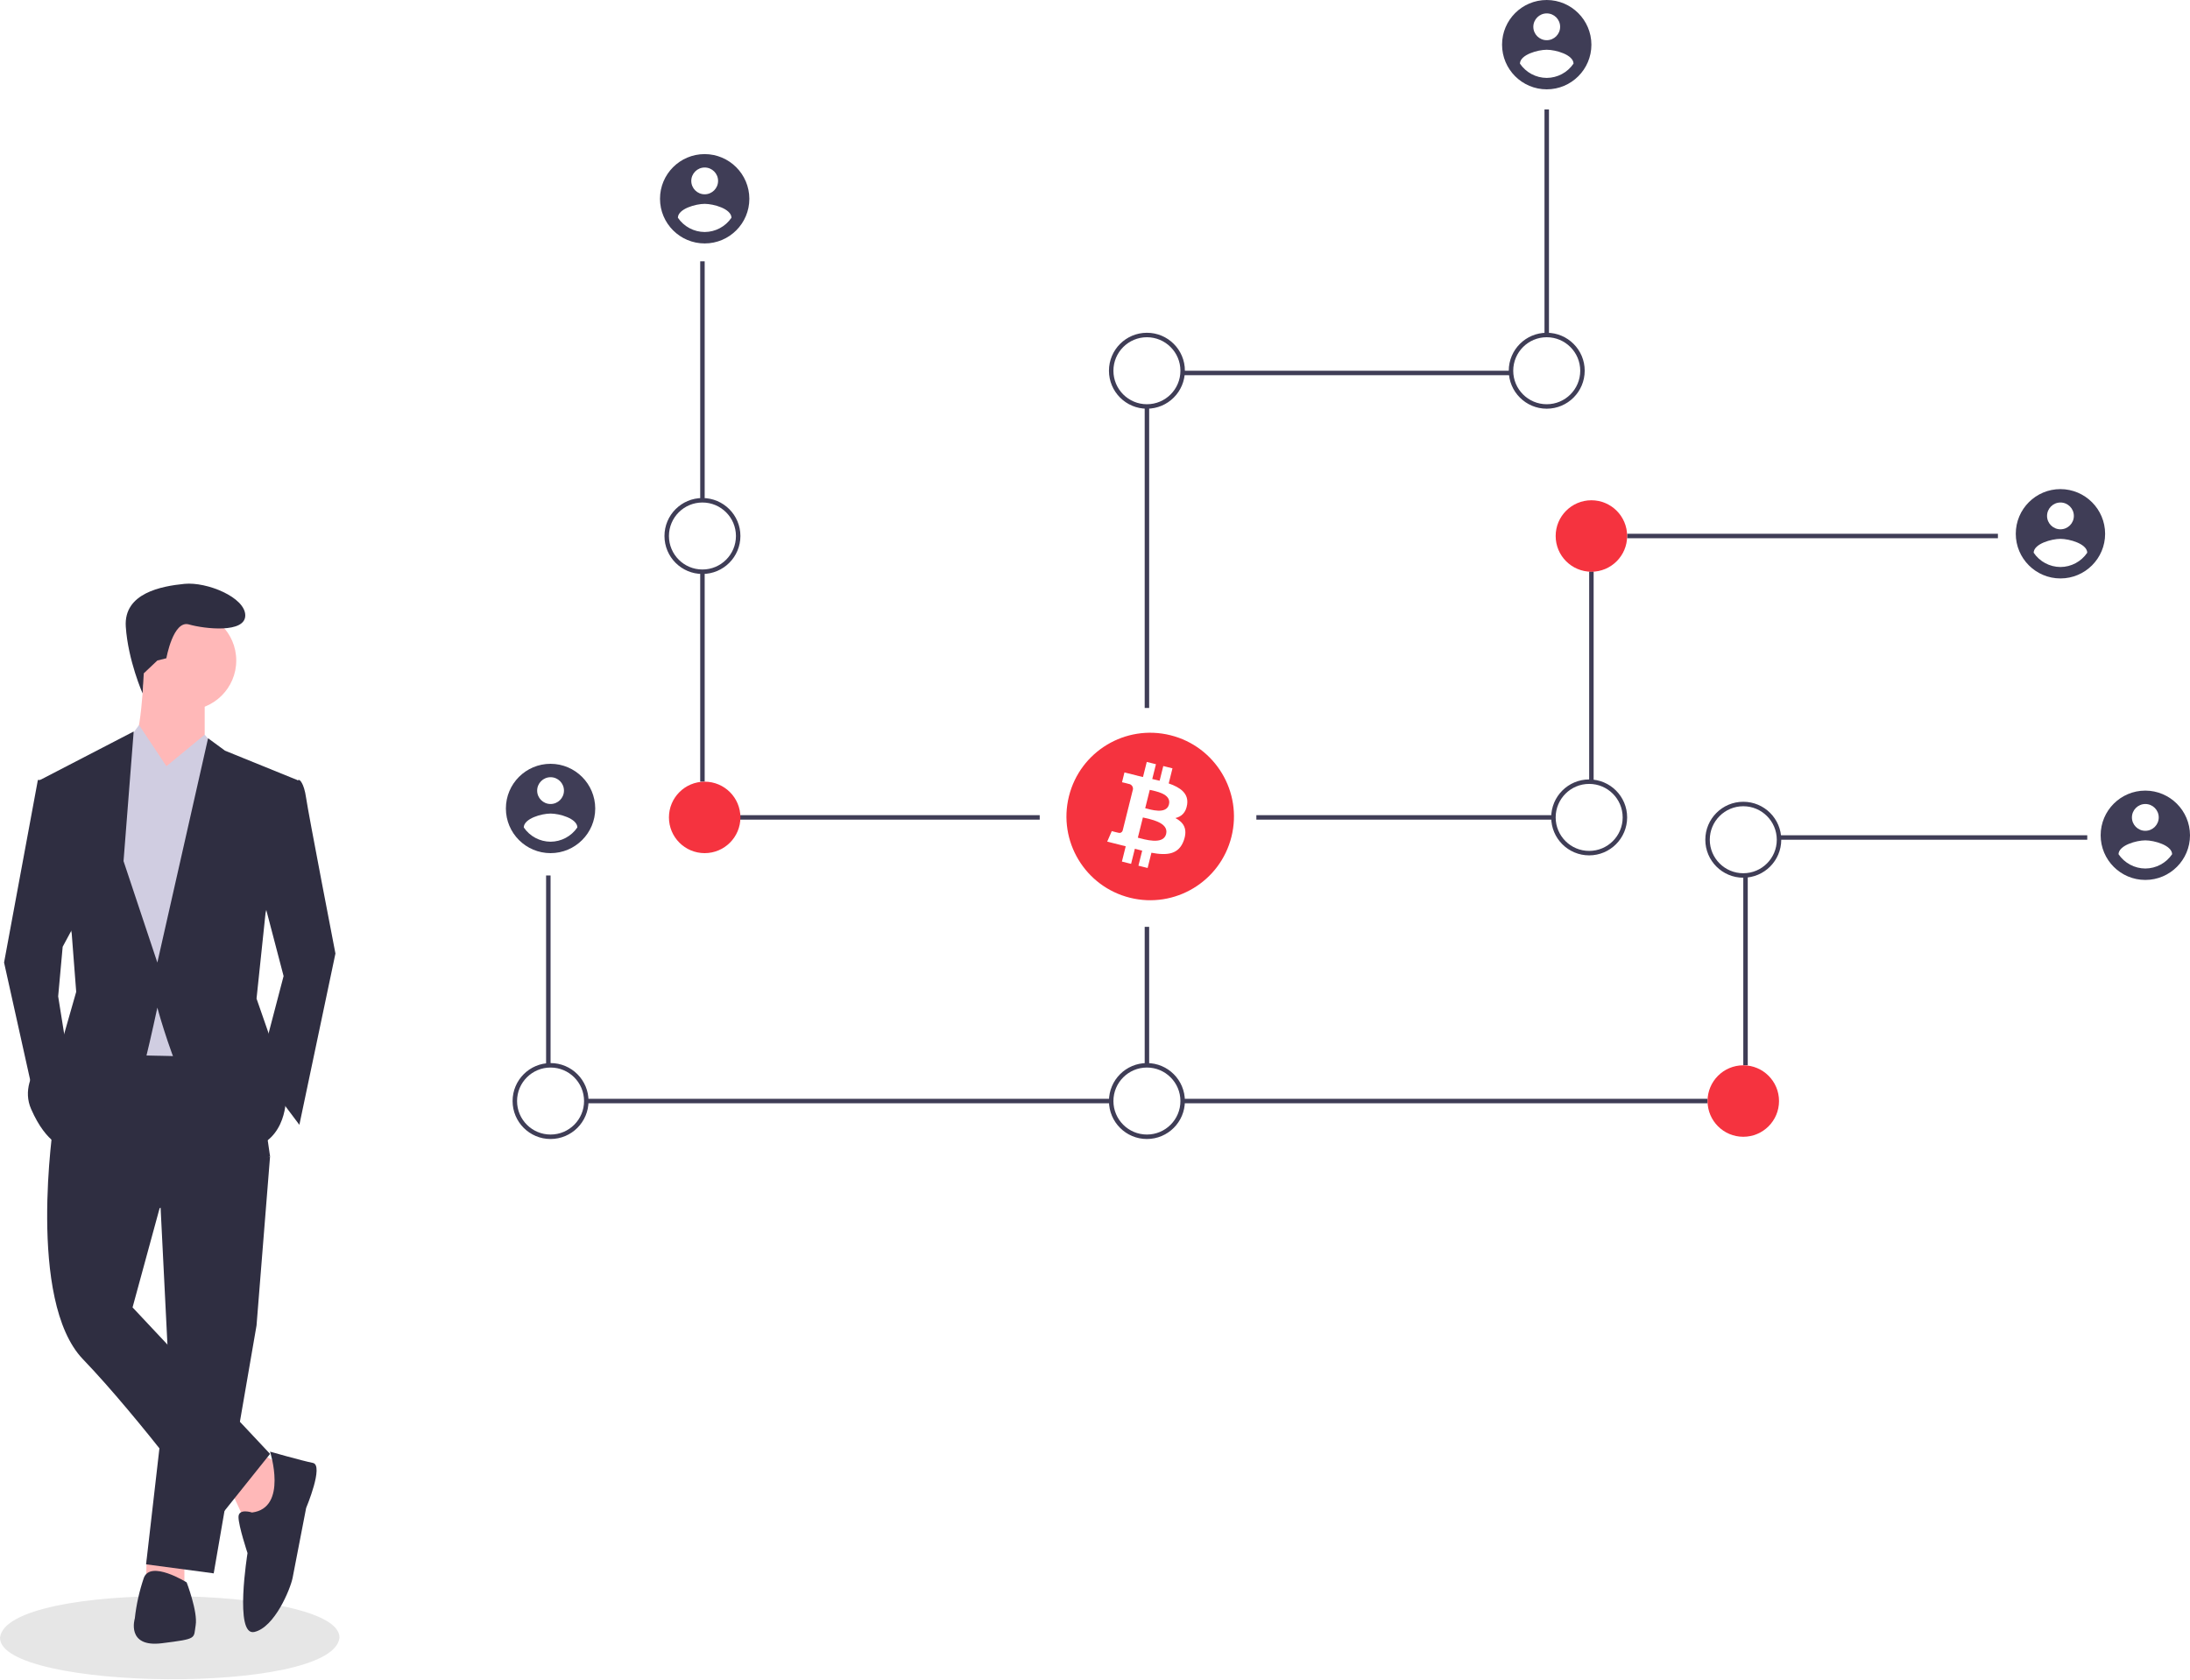
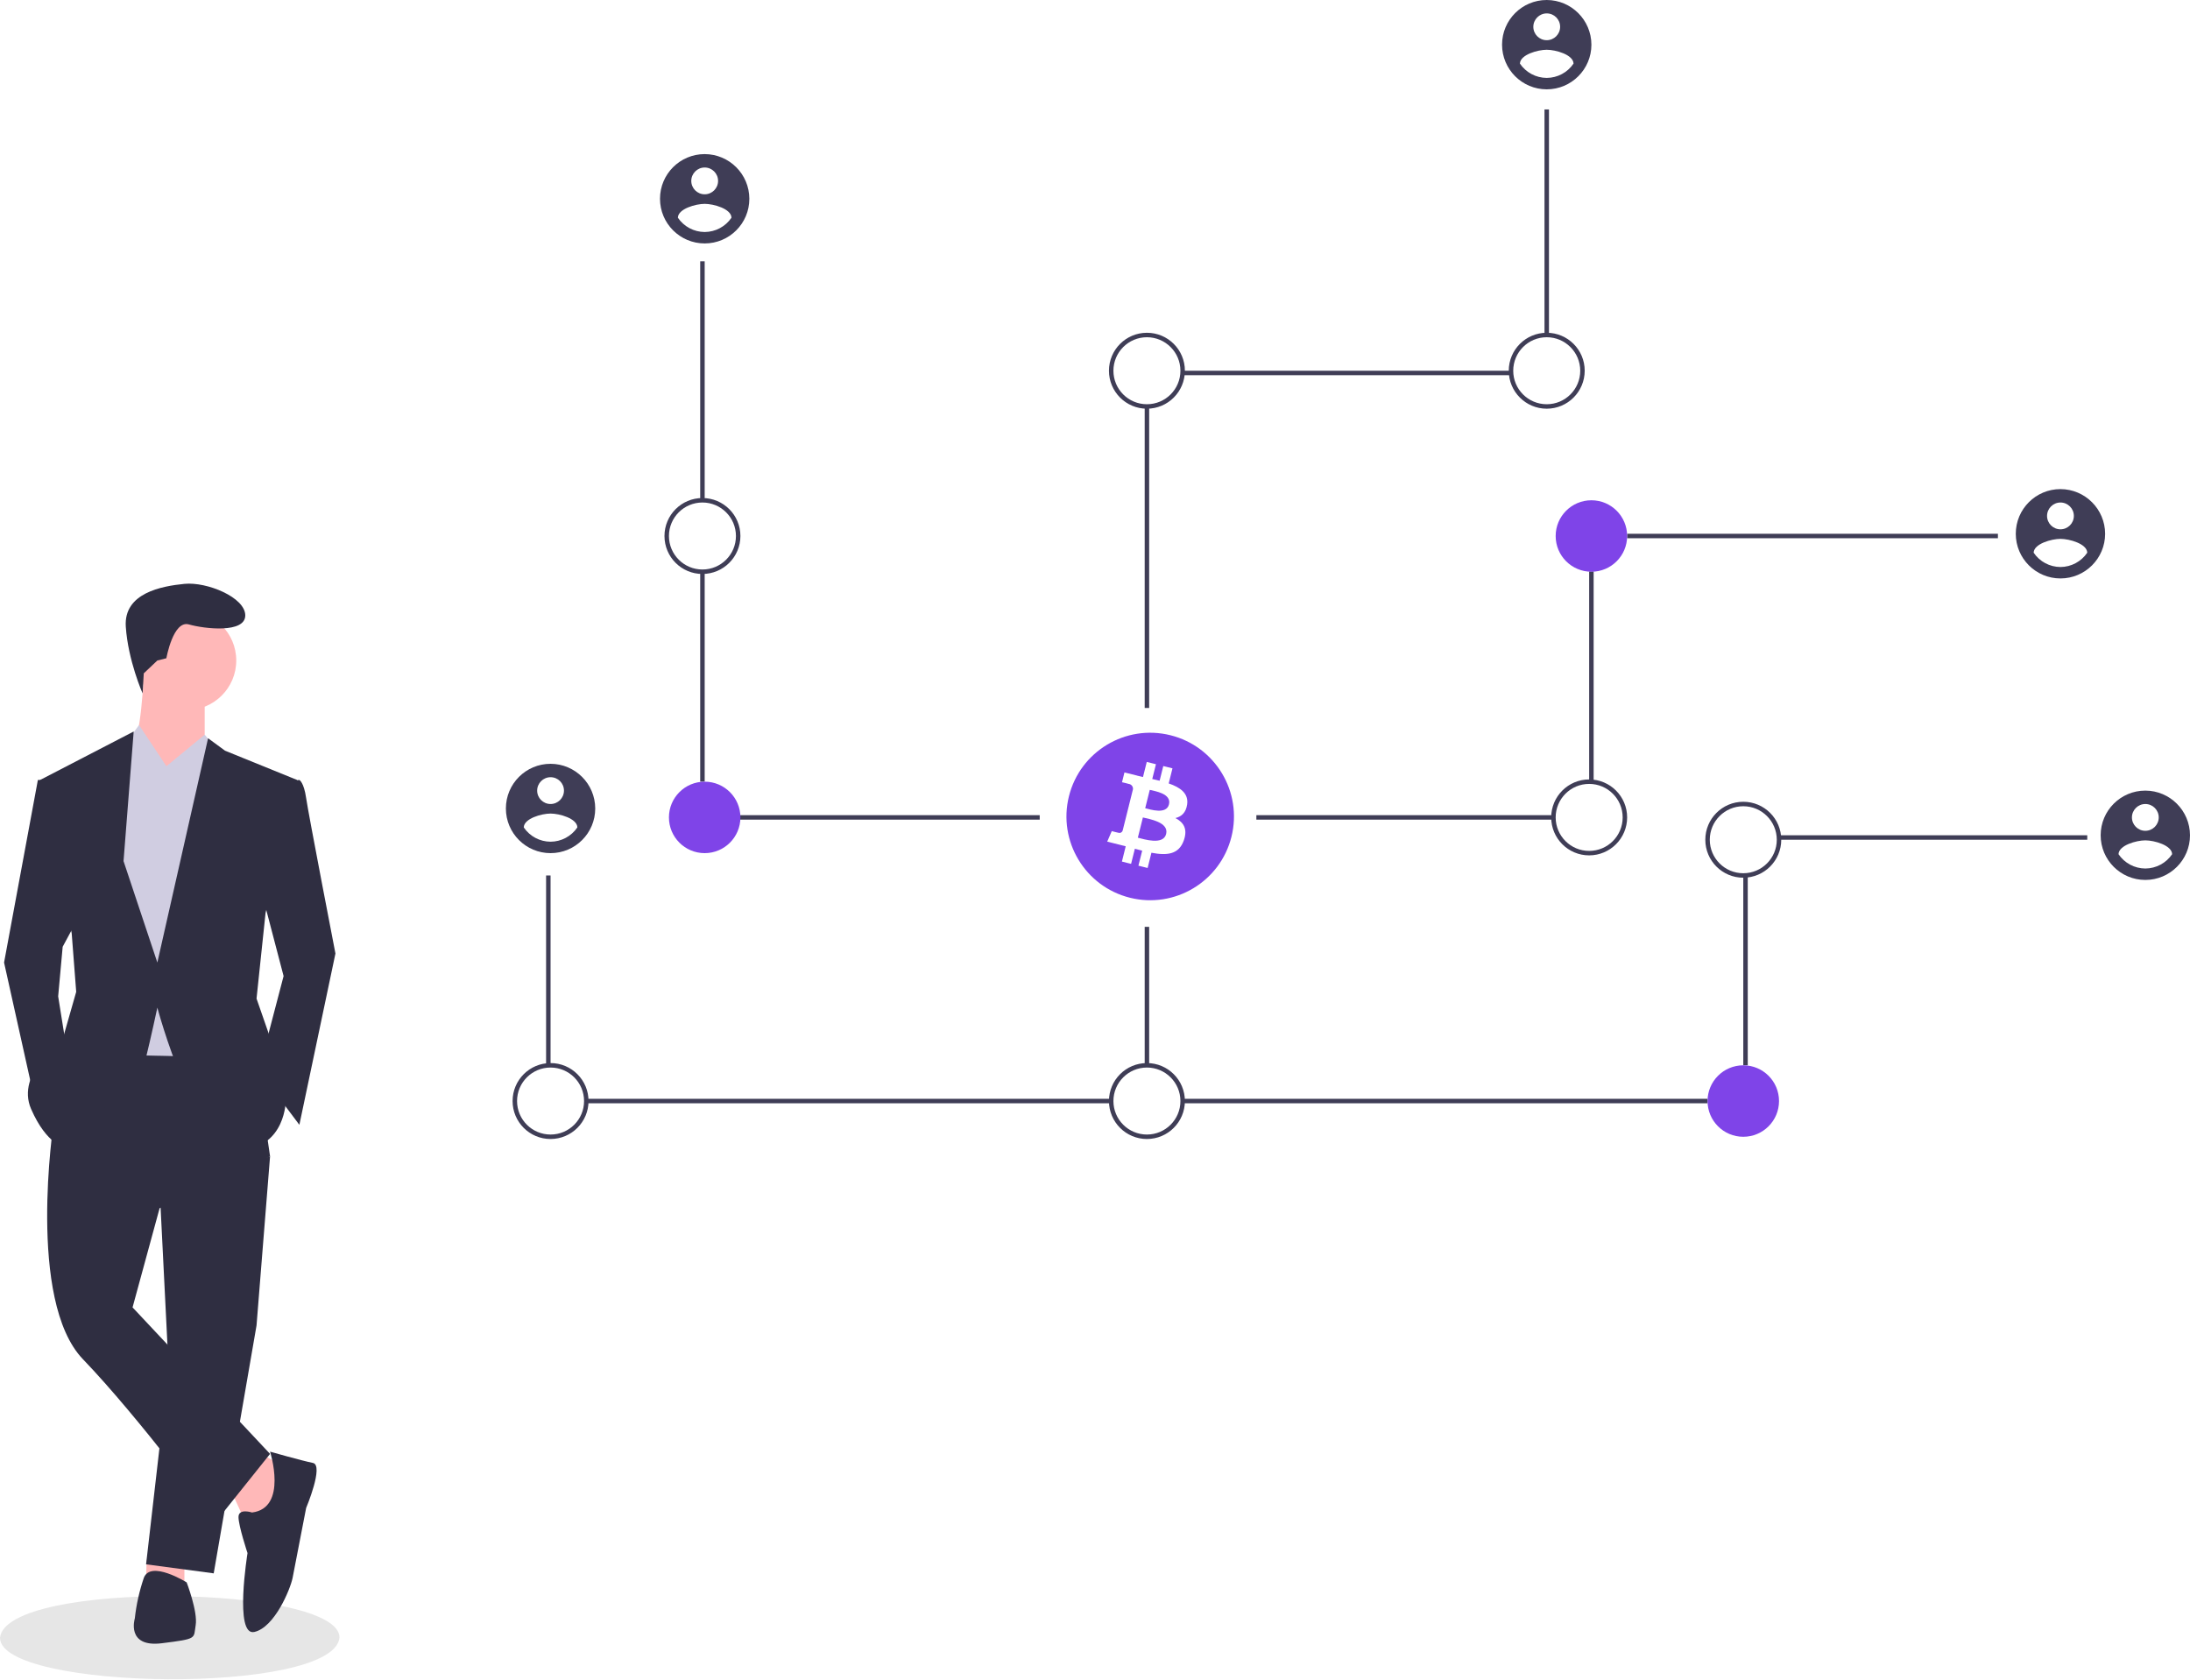
<svg xmlns="http://www.w3.org/2000/svg" id="fb0462f1-4822-46c6-85a1-002b71cfcb82" data-name="Layer 1" width="980.494" height="751.895" viewBox="0 0 980.494 751.895" class="injected-svg ClassicGrid__ImageFile-sc-td9pmq-4 fNAcXv grid_media">
  <rect x="313.494" y="117" width="2" height="107" fill="#3f3d56" />
  <rect x="313.494" y="255.85" width="2" height="94.149" fill="#3f3d56" />
  <rect x="310.494" y="365" width="155" height="2" fill="#3f3d56" />
  <rect x="244.494" y="392" width="2" height="85" fill="#3f3d56" />
  <rect x="262.494" y="492" width="235" height="2" fill="#3f3d56" />
  <path d="M623.247,551.052" transform="translate(-109.7531 -74.05234)" fill="none" stroke="#3f3d56" stroke-miterlimit="10" stroke-width="2" />
  <path d="M623.247,469.052" transform="translate(-109.7531 -74.05234)" fill="none" stroke="#3f3d56" stroke-miterlimit="10" stroke-width="2" />
  <rect x="691.494" y="49" width="2" height="101" fill="#3f3d56" />
  <rect x="529.46" y="166" width="147.034" height="2" fill="#3f3d56" />
  <rect x="512.494" y="182" width="2" height="135" fill="#3f3d56" />
  <path d="M424.247,331.052a17,17,0,1,1,17-17A17.019,17.019,0,0,1,424.247,331.052Zm0-32a15,15,0,1,0,15,15A15.017,15.017,0,0,0,424.247,299.052Z" transform="translate(-109.7531 -74.05234)" fill="#3f3d56" />
  <path d="M356.247,584.052a17,17,0,1,1,17-17A17.019,17.019,0,0,1,356.247,584.052Zm0-32a15,15,0,1,0,15,15A15.017,15.017,0,0,0,356.247,552.052Z" transform="translate(-109.7531 -74.05234)" fill="#3f3d56" />
-   <circle cx="315.494" cy="366" r="16" fill="#f5333f" />
+   <circle cx="315.494" cy="366" r="16" fill="#7f44e8" />
  <rect x="728.494" y="239" width="166" height="2" fill="#3f3d56" />
  <rect x="711.494" y="255.85" width="2" height="94.149" fill="#3f3d56" />
  <rect x="562.494" y="365" width="133" height="2" fill="#3f3d56" />
  <rect x="796.494" y="374" width="138" height="2" fill="#3f3d56" />
  <rect x="780.494" y="392" width="2" height="85" fill="#3f3d56" />
  <rect x="529.494" y="492" width="235" height="2" fill="#3f3d56" />
  <rect x="512.494" y="415" width="2" height="62" fill="#3f3d56" />
-   <circle cx="712.494" cy="240" r="16" fill="#f5333f" />
+   <circle cx="712.494" cy="240" r="16" fill="#7f44e8" />
  <path d="M802.247,257.052a17,17,0,1,1,17-17A17.019,17.019,0,0,1,802.247,257.052Zm0-32a15,15,0,1,0,15,15A15.017,15.017,0,0,0,802.247,225.052Z" transform="translate(-109.7531 -74.05234)" fill="#3f3d56" />
  <path d="M623.247,257.052a17,17,0,1,1,17-17A17.019,17.019,0,0,1,623.247,257.052Zm0-32a15,15,0,1,0,15,15A15.017,15.017,0,0,0,623.247,225.052Z" transform="translate(-109.7531 -74.05234)" fill="#3f3d56" />
  <path d="M890.247,467.052a17,17,0,1,1,17-17A17.019,17.019,0,0,1,890.247,467.052Zm0-32a15,15,0,1,0,15,15A15.017,15.017,0,0,0,890.247,435.052Z" transform="translate(-109.7531 -74.05234)" fill="#3f3d56" />
-   <circle cx="780.494" cy="493" r="16" fill="#f5333f" />
+   <circle cx="780.494" cy="493" r="16" fill="#7f44e8" />
  <path d="M623.247,584.052a17,17,0,1,1,17-17A17.019,17.019,0,0,1,623.247,584.052Zm0-32a15,15,0,1,0,15,15A15.017,15.017,0,0,0,623.247,552.052Z" transform="translate(-109.7531 -74.05234)" fill="#3f3d56" />
  <path d="M821.247,457.052a17,17,0,1,1,17-17A17.019,17.019,0,0,1,821.247,457.052Zm0-32a15,15,0,1,0,15,15A15.017,15.017,0,0,0,821.247,425.052Z" transform="translate(-109.7531 -74.05234)" fill="#3f3d56" />
  <path d="M356.247,416.052a20,20,0,1,0,20,20A20.059,20.059,0,0,0,356.247,416.052Zm0,6a6,6,0,1,1-6,6,6.02,6.02,0,0,1,6-6Zm0,28.885a14.57,14.57,0,0,1-12-6.404c.096-4,8-6.202,12-6.202s11.904,2.202,12,6.202a14.594,14.594,0,0,1-12,6.404Z" transform="translate(-109.7531 -74.05234)" fill="#3f3d56" />
  <path d="M425.247,143.052a20,20,0,1,0,20,20A20.059,20.059,0,0,0,425.247,143.052Zm0,6a6,6,0,1,1-6,6,6.02,6.02,0,0,1,6-6Zm0,28.885a14.57,14.57,0,0,1-12-6.404c.096-4,8-6.202,12-6.202s11.904,2.202,12,6.202a14.594,14.594,0,0,1-12,6.404Z" transform="translate(-109.7531 -74.05234)" fill="#3f3d56" />
  <path d="M802.247,74.052a20,20,0,1,0,20,20A20.059,20.059,0,0,0,802.247,74.052Zm0,6a6,6,0,1,1-6,6,6.02,6.02,0,0,1,6-6Zm0,28.885a14.57,14.57,0,0,1-12-6.404c.096-4,8-6.202,12-6.202s11.904,2.202,12,6.202a14.594,14.594,0,0,1-12,6.404Z" transform="translate(-109.7531 -74.05234)" fill="#3f3d56" />
  <path d="M1032.247,293.052a20,20,0,1,0,20,20A20.059,20.059,0,0,0,1032.247,293.052Zm0,6a6,6,0,1,1-6,6,6.02,6.02,0,0,1,6-6Zm0,28.885a14.57,14.57,0,0,1-12-6.404c.096-4,8-6.202,12-6.202s11.904,2.202,12,6.202a14.594,14.594,0,0,1-12,6.404Z" transform="translate(-109.7531 -74.05234)" fill="#3f3d56" />
  <path d="M1070.247,428.052a20,20,0,1,0,20,20A20.059,20.059,0,0,0,1070.247,428.052Zm0,6a6,6,0,1,1-6,6,6.02,6.02,0,0,1,6-6Zm0,28.885a14.57,14.57,0,0,1-12-6.404c.096-4,8-6.202,12-6.202s11.904,2.202,12,6.202a14.594,14.594,0,0,1-12,6.404Z" transform="translate(-109.7531 -74.05234)" fill="#3f3d56" />
-   <path d="M624.525,427.719l-2.049,8.215c2.323.579,9.483,2.941,10.643-1.708C634.328,429.379,626.848,428.298,624.525,427.719Z" transform="translate(-109.7531 -74.05234)" fill="#f5333f" />
-   <path d="M621.443,440.08l-2.26,9.058c2.789.693,11.392,3.455,12.664-1.655C633.176,442.155,624.232,440.776,621.443,440.08Z" transform="translate(-109.7531 -74.05234)" fill="#f5333f" />
-   <path d="M633.787,403.264a37.493,37.493,0,1,0,27.308,45.451A37.487,37.487,0,0,0,633.787,403.264Zm7.462,31.037c-.541,3.653-2.565,5.422-5.254,6.041,3.691,1.921,5.57,4.869,3.78,9.979-2.22,6.345-7.497,6.881-14.512,5.553l-1.703,6.824-4.115-1.025,1.68-6.733q-1.644-.407-3.279-.85l-1.686,6.764-4.11-1.026,1.703-6.836c-.961-.246-1.937-.508-2.933-.757l-5.354-1.336,2.042-4.709s3.032.807,2.991.747a1.496,1.496,0,0,0,1.885-.978l2.691-10.787c.151.037.298.073.434.108a3.496,3.496,0,0,0-.427-.137l1.919-7.701a2.189,2.189,0,0,0-1.917-2.392c.065-.044-2.988-.743-2.988-.743l1.095-4.395,5.675,1.417-.005.021c.853.212,1.732.413,2.628.617l1.686-6.757,4.112,1.025-1.652,6.625c1.104.252,2.215.506,3.297.775l1.641-6.581,4.114,1.025-1.685,6.76C638.196,426.628,641.995,429.31,641.249,434.301Z" transform="translate(-109.7531 -74.05234)" fill="#f5333f" />
+   <path d="M624.525,427.719l-2.049,8.215c2.323.579,9.483,2.941,10.643-1.708C634.328,429.379,626.848,428.298,624.525,427.719Z" transform="translate(-109.7531 -74.05234)" fill="#7f44e8" />
+   <path d="M621.443,440.08l-2.26,9.058c2.789.693,11.392,3.455,12.664-1.655C633.176,442.155,624.232,440.776,621.443,440.08Z" transform="translate(-109.7531 -74.05234)" fill="#7f44e8" />
+   <path d="M633.787,403.264a37.493,37.493,0,1,0,27.308,45.451A37.487,37.487,0,0,0,633.787,403.264Zm7.462,31.037c-.541,3.653-2.565,5.422-5.254,6.041,3.691,1.921,5.57,4.869,3.78,9.979-2.22,6.345-7.497,6.881-14.512,5.553l-1.703,6.824-4.115-1.025,1.68-6.733q-1.644-.407-3.279-.85l-1.686,6.764-4.11-1.026,1.703-6.836c-.961-.246-1.937-.508-2.933-.757l-5.354-1.336,2.042-4.709s3.032.807,2.991.747a1.496,1.496,0,0,0,1.885-.978l2.691-10.787c.151.037.298.073.434.108a3.496,3.496,0,0,0-.427-.137l1.919-7.701a2.189,2.189,0,0,0-1.917-2.392c.065-.044-2.988-.743-2.988-.743l1.095-4.395,5.675,1.417-.005.021c.853.212,1.732.413,2.628.617l1.686-6.757,4.112,1.025-1.652,6.625c1.104.252,2.215.506,3.297.775l1.641-6.581,4.114,1.025-1.685,6.76C638.196,426.628,641.995,429.31,641.249,434.301Z" transform="translate(-109.7531 -74.05234)" fill="#7f44e8" />
  <path d="M261.753,807.346c-2.845,25.876-152.226,23.704-151.999-.002C112.599,781.47,261.979,783.642,261.753,807.346Z" transform="translate(-109.7531 -74.05234)" fill="#e6e6e6" />
  <polygon points="103.754 668.156 109.81 681.276 120.911 680.267 127.976 657.054 116.874 650.999 103.754 668.156" fill="#ffb8b8" />
  <polygon points="65.642 698.373 65.403 707.516 82.56 708.525 82.56 697.424 65.642 698.373" fill="#ffb8b8" />
  <polygon points="71.458 531.908 75.495 612.647 65.403 700.451 95.68 704.488 114.856 593.472 120.911 517.778 71.458 531.908" fill="#2f2e41" />
  <path d="M133.777,576.692s-12.111,79.73,13.12,105.971,59.545,72.666,59.545,72.666l24.222-30.277L169.101,659.45l12.111-44.407,49.453-23.213-8.074-55.508-72.666-1.009Z" transform="translate(-109.7531 -74.05234)" fill="#2f2e41" />
  <circle cx="83.569" cy="295.744" r="22.203" fill="#ffb8b8" />
  <path d="M174.147,374.843s-1.009,31.287-6.055,35.324,18.166,21.194,18.166,21.194l15.139-24.222V384.935Z" transform="translate(-109.7531 -74.05234)" fill="#ffb8b8" />
  <polygon points="74.486 343.179 62.233 324.677 55.31 334.096 45.218 362.355 53.292 472.362 100.726 473.371 106.782 347.216 91.643 329.05 74.486 343.179" fill="#d0cde1" />
  <path d="M235.711,424.296l8.074-1.009s2.018,1.009,3.028,8.074,13.12,69.638,13.12,69.638l-16.148,76.703-18.166-24.222,11.102-42.388-11.102-42.388Z" transform="translate(-109.7531 -74.05234)" fill="#2f2e41" />
  <polygon points="23.015 349.234 16.959 349.234 1.821 430.983 15.95 494.566 30.079 471.353 26.042 446.122 28.061 423.919 35.126 410.798 23.015 349.234" fill="#2f2e41" />
  <path d="M222.59,751.291s-6.055-2.018-6.055,2.018,4.037,16.148,4.037,16.148-6.055,37.342,3.028,35.324,16.148-19.176,17.157-24.222,6.055-31.287,6.055-31.287,8.074-19.176,3.028-20.185-19.176-5.046-19.176-5.046S238.738,749.273,222.59,751.291Z" transform="translate(-109.7531 -74.05234)" fill="#2f2e41" />
  <path d="M193.322,782.578s-16.148-10.092-19.176-2.018a84.801,84.801,0,0,0-4.037,18.166s-4.037,13.12,12.111,11.102,14.129-2.018,15.139-8.074S193.322,782.578,193.322,782.578Z" transform="translate(-109.7531 -74.05234)" fill="#2f2e41" />
  <path d="M180.202,369.797l4.037-1.009s3.028-17.157,10.092-15.139,25.231,4.037,25.231-4.037-17.157-15.139-27.25-14.129-27.25,4.037-26.24,19.176,7.522,29.865,7.522,29.865l.526-8.976Z" transform="translate(-109.7531 -74.05234)" fill="#2f2e41" />
  <polygon points="91.643 355.29 74.486 343.179 91.643 329.05 97.6 336.197 91.643 355.29" fill="#d0cde1" />
  <polygon points="59.347 354.281 74.486 343.179 62.375 325.013 55.31 334.096 59.347 354.281" fill="#d0cde1" />
  <path d="M242.775,423.287l-32.296-13.12-7.569-5.551-22.708,100.42-15.139-45.416,4.542-58.032-41.884,21.699L141.851,491.915l2.018,26.24L137.814,539.35s-21.194,15.139-14.129,31.287,15.139,17.157,15.139,17.157,34.314-32.296,36.333-40.37,5.046-22.203,5.046-22.203,17.157,64.592,37.342,63.582,20.185-22.203,20.185-22.203l-5.046-22.203L224.609,521.183l4.037-38.351Z" transform="translate(-109.7531 -74.05234)" fill="#2f2e41" />
</svg>
